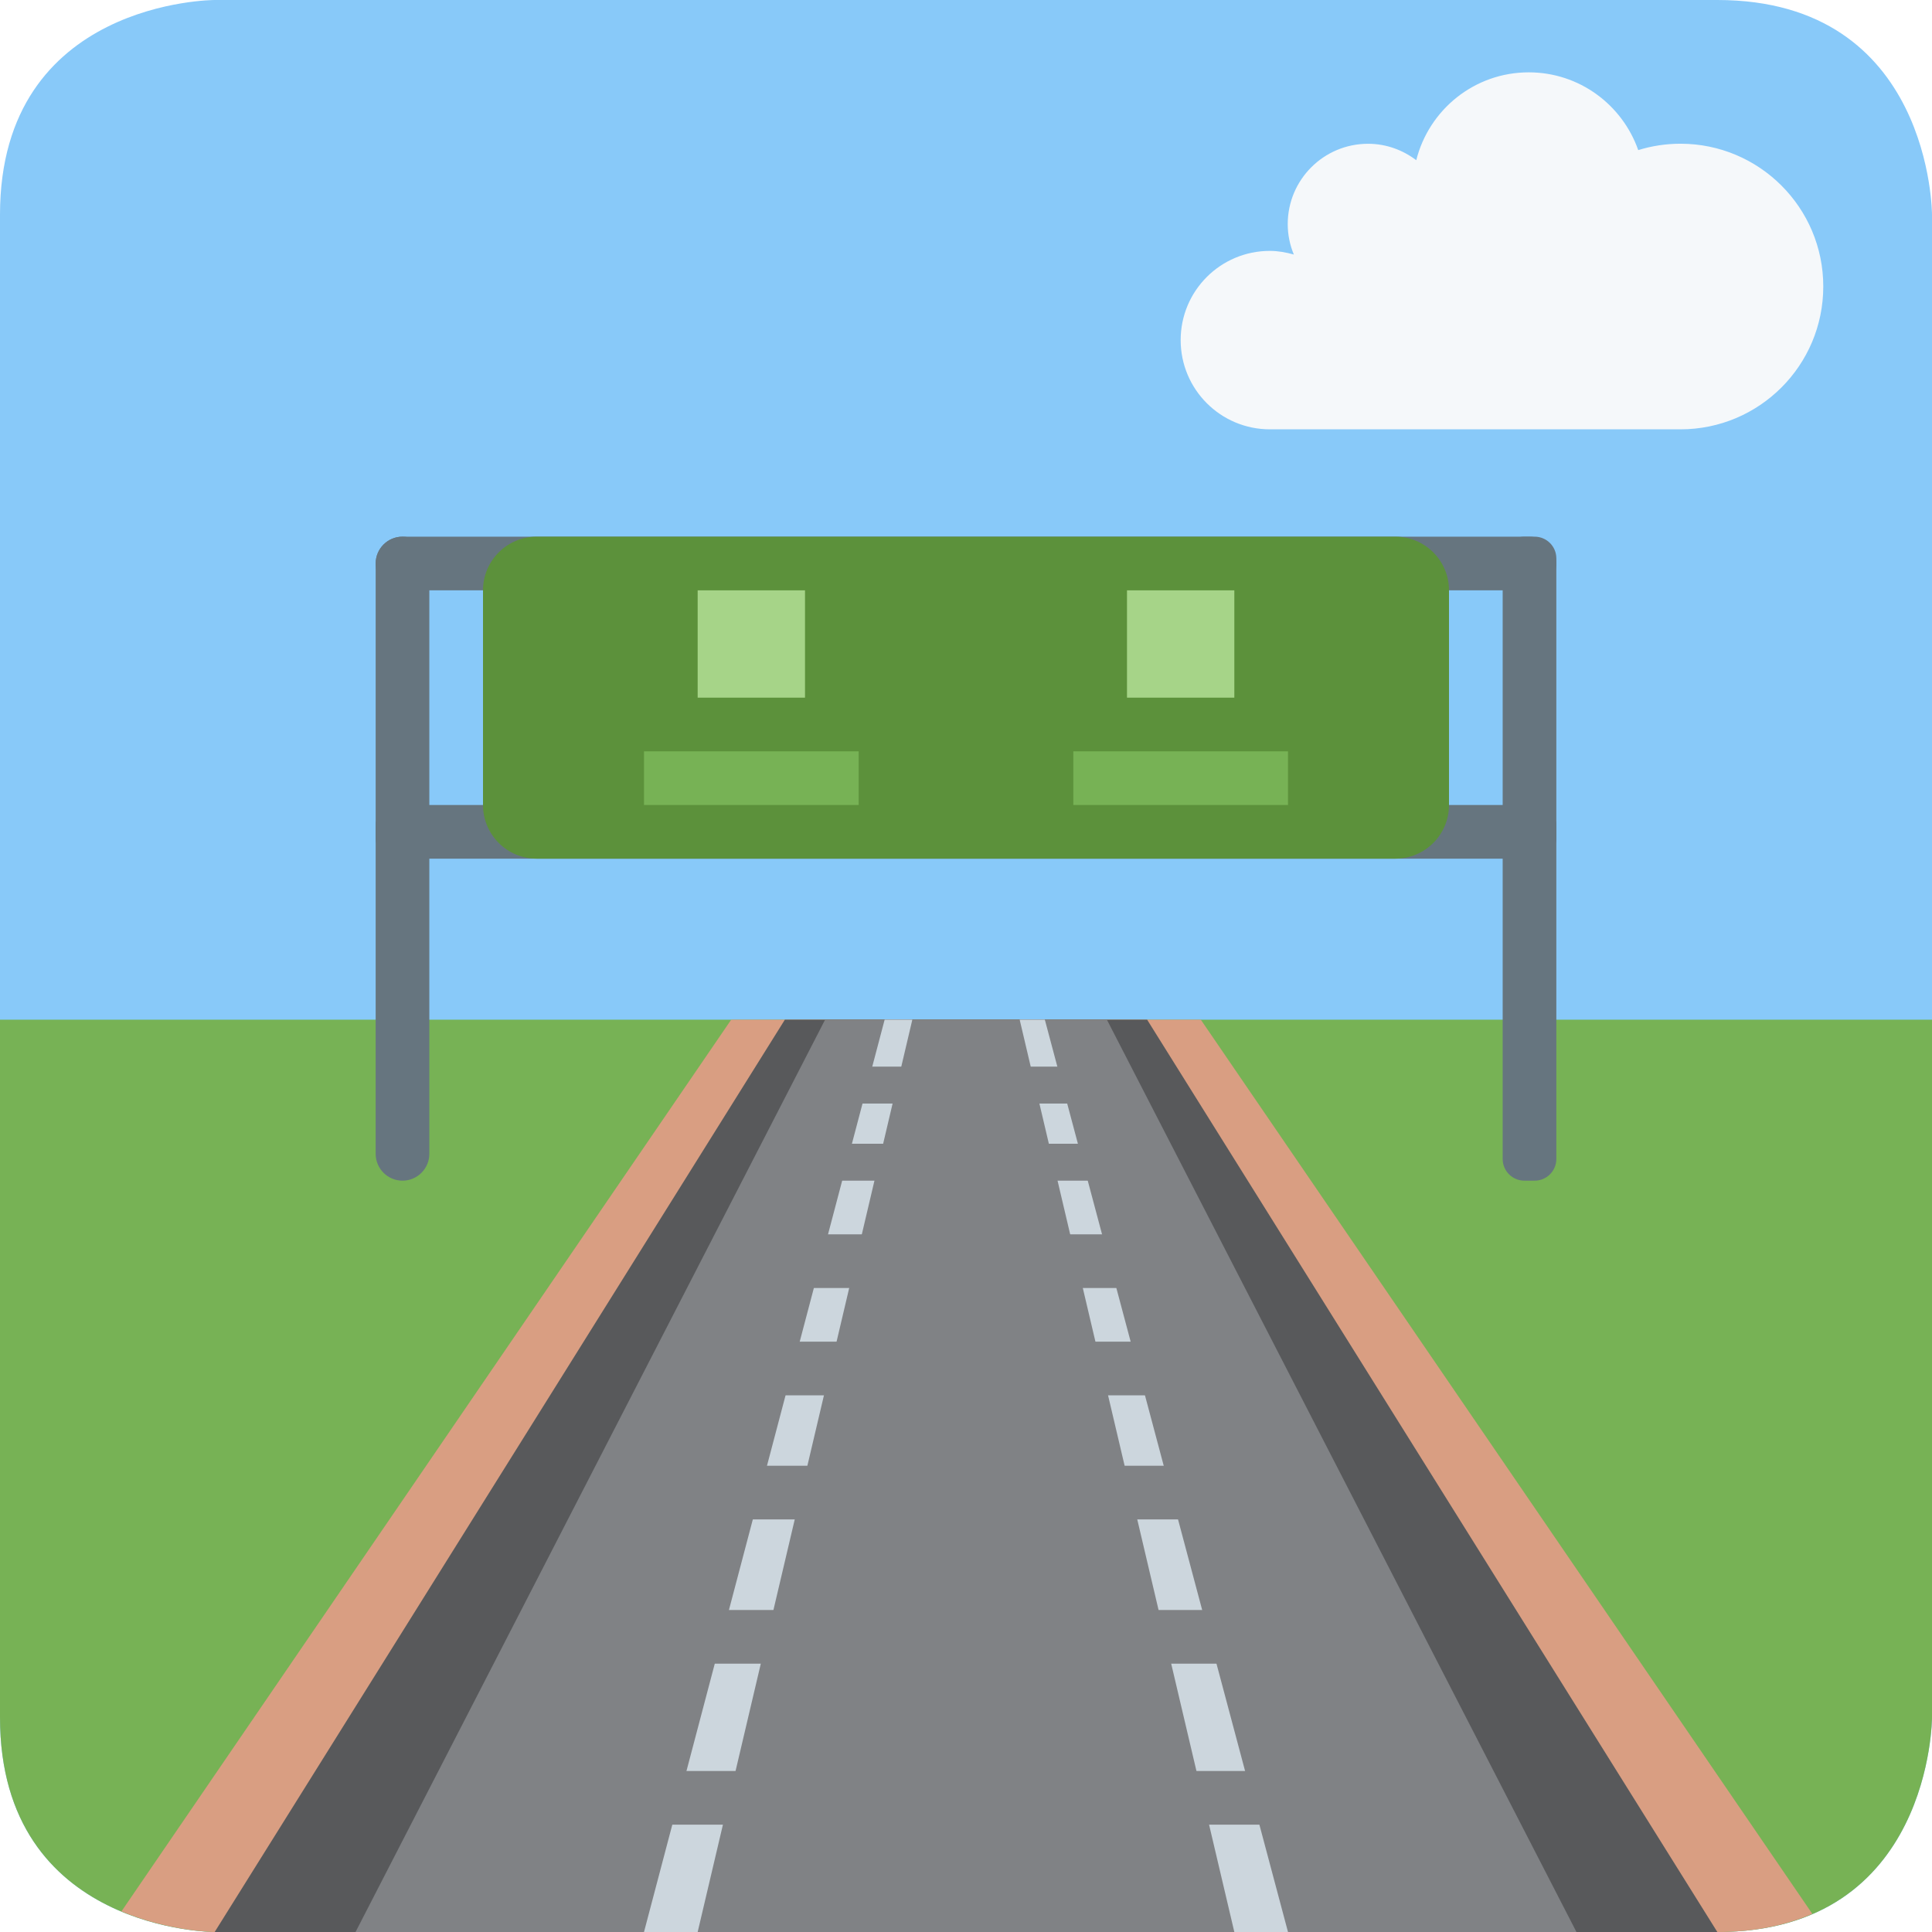
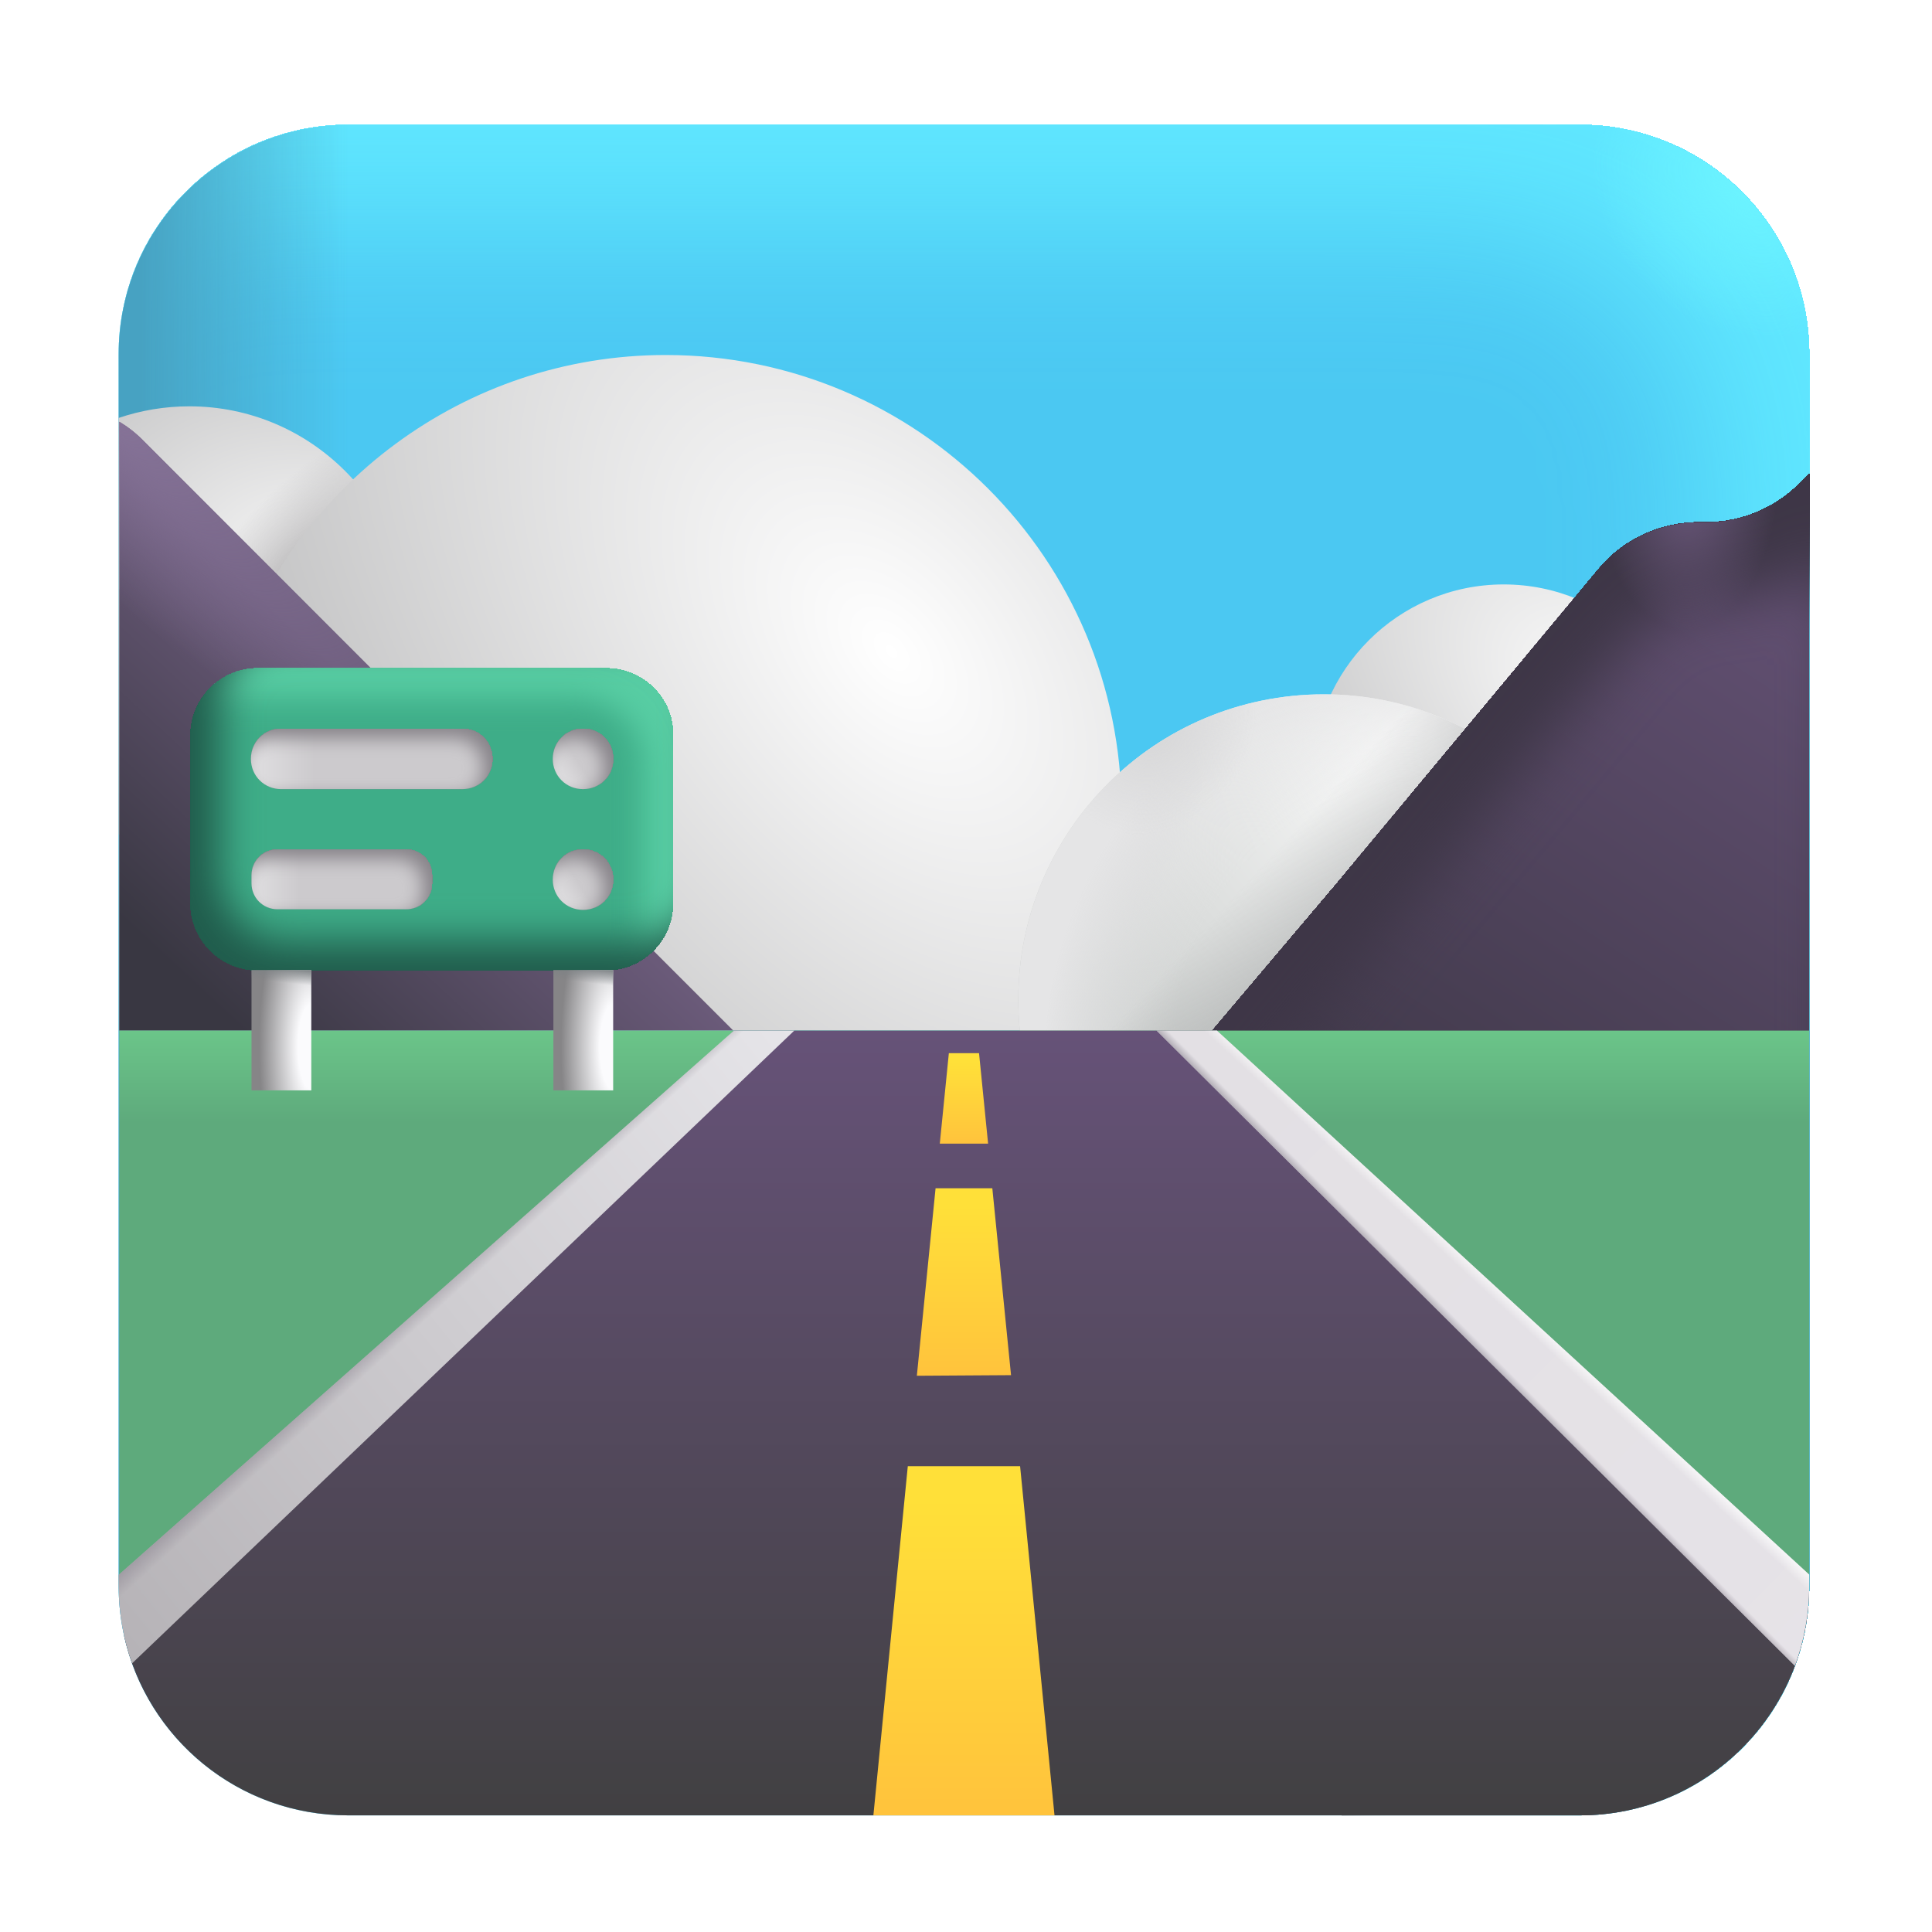
- <svg xmlns="http://www.w3.org/2000/svg" viewBox="0 0 36 36">
-   <path fill="#88C9F9" d="M36 32s0 4-4 4H4s-4 0-4-4V4c0-4 4-4 4-4h28c4 0 4 4 4 4v28z" />
-   <path fill="#77B255" d="M0 32c0 4 4 4 4 4h28c4 0 4-4 4-4V19H0v13z" />
-   <path fill="#F5F8FA" d="M31.313 2.678c-.274 0-.539.042-.787.119-.296-.843-1.096-1.449-2.04-1.449-1.013 0-1.86.697-2.096 1.637-.25-.189-.559-.306-.898-.306-.827 0-1.497.67-1.497 1.497 0 .201.041.392.114.567-.144-.04-.292-.068-.446-.068C22.744 4.674 22 5.418 22 6.337 22 7.256 22.744 8 23.663 8h7.65c1.469 0 2.661-1.191 2.661-2.661.001-1.469-1.192-2.661-2.661-2.661z" />
-   <path fill="#D99E82" d="M22.375 19h-8.75L2.263 35.616C3.167 35.995 4 36 4 36h28c.71 0 1.289-.13 1.77-.338L22.375 19z" />
-   <path fill="#58595B" d="M4 36h28L21.375 19h-6.75z" />
-   <path fill="#808285" d="M6.625 36h22.75l-8.75-17h-5.25z" />
-   <path fill="#CCD6DD" d="M24 36h-1l-4-17h.469zm-7-17l-4 17h-1l4.484-17z" />
-   <path fill="#808285" d="M12 33h12v1H12zm0-3h12v1H12zm-.062-2.688h12v1h-12zM13 25h10v1H13zm2-2h6v1h-6zm0-1.688h6V22h-6zm0-1.437h6v.688h-6z" />
-   <path fill="#66757F" d="M8 21.5c0 .276-.224.5-.5.5s-.5-.224-.5-.5v-11c0-.276.224-.5.5-.5s.5.224.5.5v11zm21 .096c0 .223-.181.404-.404.404h-.191c-.224 0-.405-.181-.405-.404V10.404c0-.223.181-.404.404-.404h.191c.224 0 .405.181.405.404v11.192z" />
-   <path fill="#66757F" d="M29 10.5c0 .276-.224.5-.5.5h-21c-.276 0-.5-.224-.5-.5s.224-.5.5-.5h21c.276 0 .5.224.5.5zm0 5.116c0 .212-.172.384-.384.384H7.384C7.172 16 7 15.828 7 15.616v-.232c0-.212.172-.384.384-.384h21.232c.212 0 .384.172.384.384v.232z" />
-   <path fill="#5C913B" d="M27 15c0 .552-.447 1-1 1H10c-.552 0-1-.448-1-1v-4c0-.552.448-1 1-1h16c.553 0 1 .448 1 1v4z" />
-   <path fill="#A6D488" d="M13 11h2v2h-2z" />
-   <path fill="#77B255" d="M12 14h4v1h-4z" />
-   <path fill="#A6D488" d="M21 11h2v2h-2z" />
-   <path fill="#77B255" d="M20 14h4v1h-4z" />
+ <svg xmlns="http://www.w3.org/2000/svg" width="32" height="32" viewBox="0 0 32 32" fill="none">
+   <g filter="url(#filter0_i_18_11689)">
+     <rect x="1.966" y="2.068" width="28" height="28" rx="3.8" fill="#4BC8F2" />
+   </g>
+   <rect x="1.966" y="2.068" width="28" height="28" rx="3.8" fill="url(#paint0_linear_18_11689)" />
+   <rect x="1.966" y="2.068" width="28" height="28" rx="3.8" fill="url(#paint1_radial_18_11689)" />
+   <path d="M1.966 13.818V6.922C2.333 6.798 2.727 6.73 3.136 6.73C5.147 6.73 6.776 8.36 6.776 10.37C6.776 12.38 5.147 14.01 3.136 14.01C2.727 14.01 2.333 13.942 1.966 13.818Z" fill="url(#paint2_radial_18_11689)" />
+   <path d="M1.966 13.818V6.922C2.333 6.798 2.727 6.73 3.136 6.73C5.147 6.73 6.776 8.36 6.776 10.37C6.776 12.38 5.147 14.01 3.136 14.01C2.727 14.01 2.333 13.942 1.966 13.818Z" fill="url(#paint3_radial_18_11689)" />
+   <path d="M17.643 17.07C18.238 15.991 18.576 14.75 18.576 13.43C18.576 9.26 15.196 5.88 11.026 5.88C7.676 5.88 4.836 8.07 3.846 11.09C3.319 10.533 2.685 10.079 1.976 9.76V17.07H17.643Z" fill="url(#paint4_radial_18_11689)" />
+   <path d="M24.906 16C26.652 16 28.066 14.585 28.066 12.84C28.066 11.095 26.652 9.68 24.906 9.68C23.161 9.68 21.746 11.095 21.746 12.84C21.746 14.585 23.161 16 24.906 16Z" fill="url(#paint5_radial_18_11689)" />
+   <path d="M21.926 21.62C24.721 21.62 26.986 19.355 26.986 16.56C26.986 13.765 24.721 11.5 21.926 11.5C19.132 11.5 16.866 13.765 16.866 16.56C16.866 19.355 19.132 21.62 21.926 21.62Z" fill="url(#paint6_radial_18_11689)" />
+   <path d="M21.926 21.62C24.721 21.62 26.986 19.355 26.986 16.56C26.986 13.765 24.721 11.5 21.926 11.5C19.132 11.5 16.866 13.765 16.866 16.56C16.866 19.355 19.132 21.62 21.926 21.62Z" fill="url(#paint7_radial_18_11689)" />
+   <path d="M21.926 21.62C24.721 21.62 26.986 19.355 26.986 16.56C26.986 13.765 24.721 11.5 21.926 11.5C19.132 11.5 16.866 13.765 16.866 16.56C16.866 19.355 19.132 21.62 21.926 21.62Z" fill="url(#paint8_radial_18_11689)" />
+   <path d="M21.926 21.62C24.721 21.62 26.986 19.355 26.986 16.56C26.986 13.765 24.721 11.5 21.926 11.5C19.132 11.5 16.866 13.765 16.866 16.56C16.866 19.355 19.132 21.62 21.926 21.62Z" fill="url(#paint9_linear_18_11689)" />
+   <path d="M21.926 21.62C24.721 21.62 26.986 19.355 26.986 16.56C26.986 13.765 24.721 11.5 21.926 11.5C19.132 11.5 16.866 13.765 16.866 16.56C16.866 19.355 19.132 21.62 21.926 21.62Z" fill="url(#paint10_radial_18_11689)" />
+   <g filter="url(#filter1_i_18_11689)">
+     <path d="M29.966 7.851V26.268C29.966 28.366 28.265 30.068 26.166 30.068H22.224L16.416 24.26C15.626 23.47 15.626 22.19 16.416 21.4L22.096 14.69L26.476 9.43C26.886 8.93 27.506 8.65 28.146 8.65H28.266C28.846 8.65 29.396 8.42 29.806 8.01L29.966 7.851Z" fill="url(#paint11_linear_18_11689)" />
+   </g>
+   <path d="M29.966 7.851V26.268C29.966 28.366 28.265 30.068 26.166 30.068H22.224L16.416 24.26C15.626 23.47 15.626 22.19 16.416 21.4L22.096 14.69L26.476 9.43C26.886 8.93 27.506 8.65 28.146 8.65H28.266C28.846 8.65 29.396 8.42 29.806 8.01L29.966 7.851Z" fill="url(#paint12_radial_18_11689)" />
+   <path d="M12.146 17.07L2.366 7.29C2.247 7.17 2.115 7.068 1.976 6.985V17.07H12.146Z" fill="url(#paint13_linear_18_11689)" />
+   <path d="M12.146 17.07L2.366 7.29C2.247 7.17 2.115 7.068 1.976 6.985V17.07H12.146Z" fill="url(#paint14_radial_18_11689)" />
+   <path d="M29.966 17.07H1.976V26.173H29.966V17.07Z" fill="url(#paint15_linear_18_11689)" />
+   <path d="M29.944 26.681C29.738 28.585 28.125 30.068 26.166 30.068H5.766C3.951 30.068 2.434 28.796 2.056 27.095L12.156 17.07H20.156L29.944 26.681Z" fill="url(#paint16_linear_18_11689)" />
+   <path d="M29.966 26.081V26.268C29.966 26.733 29.882 27.18 29.729 27.592L19.156 17.07H20.156L29.966 26.081Z" fill="url(#paint17_linear_18_11689)" />
+   <path d="M29.966 26.081V26.268C29.966 26.733 29.882 27.18 29.729 27.592L19.156 17.07H20.156L29.966 26.081Z" fill="url(#paint18_linear_18_11689)" />
+   <path d="M29.966 26.081V26.268C29.966 26.733 29.882 27.18 29.729 27.592L19.156 17.07H20.156L29.966 26.081Z" fill="url(#paint19_linear_18_11689)" />
+   <path d="M2.188 27.55C2.044 27.149 1.966 26.718 1.966 26.268V26.084L12.156 17.07H13.156L2.188 27.55Z" fill="url(#paint20_linear_18_11689)" />
+   <path d="M2.188 27.55C2.044 27.149 1.966 26.718 1.966 26.268V26.084L12.156 17.07H13.156L2.188 27.55Z" fill="url(#paint21_linear_18_11689)" />
+   <path d="M16.216 17.444L16.366 18.942H15.566L15.716 17.444H16.216Z" fill="url(#paint22_linear_18_11689)" />
+   <path d="M16.436 19.681L16.746 22.777L15.186 22.787L15.496 19.681H16.436Z" fill="url(#paint23_linear_18_11689)" />
+   <path d="M16.896 24.285L17.466 30.068H14.466L15.036 24.285H16.896Z" fill="url(#paint24_linear_18_11689)" />
+   <g filter="url(#filter2_ii_18_11689)">
+     <path d="M10.036 11.07H4.266C3.656 11.07 3.156 11.57 3.156 12.18V14.96C3.156 15.57 3.656 16.07 4.266 16.07H10.036C10.646 16.07 11.146 15.57 11.146 14.96V12.18C11.156 11.57 10.656 11.07 10.036 11.07Z" fill="#3EAD88" />
+   </g>
+   <g filter="url(#filter3_i_18_11689)">
+     <path d="M7.656 12.07H4.656C4.376 12.07 4.156 12.29 4.156 12.57C4.156 12.85 4.376 13.07 4.656 13.07H7.656C7.936 13.07 8.156 12.85 8.156 12.57C8.156 12.29 7.936 12.07 7.656 12.07Z" fill="url(#paint25_linear_18_11689)" />
+   </g>
+   <g filter="url(#filter4_i_18_11689)">
+     <path d="M9.656 12.07C9.376 12.07 9.156 12.29 9.156 12.57C9.156 12.85 9.376 13.07 9.656 13.07C9.936 13.07 10.156 12.85 10.156 12.57C10.156 12.29 9.936 12.07 9.656 12.07Z" fill="url(#paint26_linear_18_11689)" />
+   </g>
+   <g filter="url(#filter5_i_18_11689)">
+     <path d="M9.656 14.07C9.376 14.07 9.156 14.29 9.156 14.57C9.156 14.85 9.376 15.07 9.656 15.07C9.936 15.07 10.156 14.85 10.156 14.57C10.156 14.29 9.936 14.07 9.656 14.07Z" fill="url(#paint27_linear_18_11689)" />
+   </g>
+   <g filter="url(#filter6_i_18_11689)">
+     <path d="M6.726 14.07H4.596C4.356 14.07 4.166 14.26 4.166 14.5V14.63C4.166 14.87 4.356 15.06 4.596 15.06H6.726C6.966 15.06 7.156 14.87 7.156 14.63V14.5C7.156 14.26 6.966 14.07 6.726 14.07Z" fill="url(#paint28_linear_18_11689)" />
+   </g>
+   <rect x="4.166" y="16.068" width="0.99" height="1.992" fill="url(#paint29_radial_18_11689)" />
+   <rect x="4.166" y="16.068" width="0.99" height="1.992" fill="url(#paint30_linear_18_11689)" />
+   <rect x="9.166" y="16.068" width="0.99" height="1.992" fill="url(#paint31_radial_18_11689)" />
+   <rect x="9.166" y="16.068" width="0.99" height="1.992" fill="url(#paint32_linear_18_11689)" />
+   <defs>
+     <filter id="filter0_i_18_11689" x="0.216" y="2.068" width="29.75" height="29.75" filterUnits="userSpaceOnUse" color-interpolation-filters="sRGB">
+       <feFlood flood-opacity="0" result="BackgroundImageFix" />
+       <feBlend mode="normal" in="SourceGraphic" in2="BackgroundImageFix" result="shape" />
+       <feColorMatrix in="SourceAlpha" type="matrix" values="0 0 0 0 0 0 0 0 0 0 0 0 0 0 0 0 0 0 127 0" result="hardAlpha" />
+       <feOffset dx="-1.75" dy="1.75" />
+       <feGaussianBlur stdDeviation="1.25" />
+       <feComposite in2="hardAlpha" operator="arithmetic" k2="-1" k3="1" />
+       <feColorMatrix type="matrix" values="0 0 0 0 0.376 0 0 0 0 0.906 0 0 0 0 1 0 0 0 1 0" />
+       <feBlend mode="normal" in2="shape" result="effect1_innerShadow_18_11689" />
+     </filter>
+     <filter id="filter1_i_18_11689" x="15.824" y="7.851" width="14.642" height="23.217" filterUnits="userSpaceOnUse" color-interpolation-filters="sRGB">
+       <feFlood flood-opacity="0" result="BackgroundImageFix" />
+       <feBlend mode="normal" in="SourceGraphic" in2="BackgroundImageFix" result="shape" />
+       <feColorMatrix in="SourceAlpha" type="matrix" values="0 0 0 0 0 0 0 0 0 0 0 0 0 0 0 0 0 0 127 0" result="hardAlpha" />
+       <feOffset dx="0.5" dy="1.25" />
+       <feGaussianBlur stdDeviation="0.5" />
+       <feComposite in2="hardAlpha" operator="arithmetic" k2="-1" k3="1" />
+       <feColorMatrix type="matrix" values="0 0 0 0 0.243 0 0 0 0 0.212 0 0 0 0 0.278 0 0 0 1 0" />
+       <feBlend mode="normal" in2="shape" result="effect1_innerShadow_18_11689" />
+     </filter>
+     <filter id="filter2_ii_18_11689" x="2.656" y="10.57" width="8.99" height="6" filterUnits="userSpaceOnUse" color-interpolation-filters="sRGB">
+       <feFlood flood-opacity="0" result="BackgroundImageFix" />
+       <feBlend mode="normal" in="SourceGraphic" in2="BackgroundImageFix" result="shape" />
+       <feColorMatrix in="SourceAlpha" type="matrix" values="0 0 0 0 0 0 0 0 0 0 0 0 0 0 0 0 0 0 127 0" result="hardAlpha" />
+       <feOffset dx="-0.5" dy="0.5" />
+       <feGaussianBlur stdDeviation="0.25" />
+       <feComposite in2="hardAlpha" operator="arithmetic" k2="-1" k3="1" />
+       <feColorMatrix type="matrix" values="0 0 0 0 0.341 0 0 0 0 0.804 0 0 0 0 0.639 0 0 0 1 0" />
+       <feBlend mode="normal" in2="shape" result="effect1_innerShadow_18_11689" />
+       <feColorMatrix in="SourceAlpha" type="matrix" values="0 0 0 0 0 0 0 0 0 0 0 0 0 0 0 0 0 0 127 0" result="hardAlpha" />
+       <feOffset dx="0.5" dy="-0.5" />
+       <feGaussianBlur stdDeviation="0.325" />
+       <feComposite in2="hardAlpha" operator="arithmetic" k2="-1" k3="1" />
+       <feColorMatrix type="matrix" values="0 0 0 0 0.125 0 0 0 0 0.361 0 0 0 0 0.298 0 0 0 1 0" />
+       <feBlend mode="normal" in2="effect1_innerShadow_18_11689" result="effect2_innerShadow_18_11689" />
+     </filter>
+     <filter id="filter3_i_18_11689" x="4.006" y="12.07" width="4.15" height="1.15" filterUnits="userSpaceOnUse" color-interpolation-filters="sRGB">
+       <feFlood flood-opacity="0" result="BackgroundImageFix" />
+       <feBlend mode="normal" in="SourceGraphic" in2="BackgroundImageFix" result="shape" />
+       <feColorMatrix in="SourceAlpha" type="matrix" values="0 0 0 0 0 0 0 0 0 0 0 0 0 0 0 0 0 0 127 0" result="hardAlpha" />
+       <feOffset dx="-0.15" dy="0.15" />
+       <feGaussianBlur stdDeviation="0.15" />
+       <feComposite in2="hardAlpha" operator="arithmetic" k2="-1" k3="1" />
+       <feColorMatrix type="matrix" values="0 0 0 0 0.529 0 0 0 0 0.514 0 0 0 0 0.537 0 0 0 1 0" />
+       <feBlend mode="normal" in2="shape" result="effect1_innerShadow_18_11689" />
+     </filter>
+     <filter id="filter4_i_18_11689" x="9.006" y="12.07" width="1.15" height="1.15" filterUnits="userSpaceOnUse" color-interpolation-filters="sRGB">
+       <feFlood flood-opacity="0" result="BackgroundImageFix" />
+       <feBlend mode="normal" in="SourceGraphic" in2="BackgroundImageFix" result="shape" />
+       <feColorMatrix in="SourceAlpha" type="matrix" values="0 0 0 0 0 0 0 0 0 0 0 0 0 0 0 0 0 0 127 0" result="hardAlpha" />
+       <feOffset dx="-0.15" dy="0.15" />
+       <feGaussianBlur stdDeviation="0.15" />
+       <feComposite in2="hardAlpha" operator="arithmetic" k2="-1" k3="1" />
+       <feColorMatrix type="matrix" values="0 0 0 0 0.529 0 0 0 0 0.514 0 0 0 0 0.537 0 0 0 1 0" />
+       <feBlend mode="normal" in2="shape" result="effect1_innerShadow_18_11689" />
+     </filter>
+     <filter id="filter5_i_18_11689" x="9.006" y="14.07" width="1.15" height="1.15" filterUnits="userSpaceOnUse" color-interpolation-filters="sRGB">
+       <feFlood flood-opacity="0" result="BackgroundImageFix" />
+       <feBlend mode="normal" in="SourceGraphic" in2="BackgroundImageFix" result="shape" />
+       <feColorMatrix in="SourceAlpha" type="matrix" values="0 0 0 0 0 0 0 0 0 0 0 0 0 0 0 0 0 0 127 0" result="hardAlpha" />
+       <feOffset dx="-0.15" dy="0.15" />
+       <feGaussianBlur stdDeviation="0.15" />
+       <feComposite in2="hardAlpha" operator="arithmetic" k2="-1" k3="1" />
+       <feColorMatrix type="matrix" values="0 0 0 0 0.529 0 0 0 0 0.514 0 0 0 0 0.537 0 0 0 1 0" />
+       <feBlend mode="normal" in2="shape" result="effect1_innerShadow_18_11689" />
+     </filter>
+     <filter id="filter6_i_18_11689" x="4.016" y="14.07" width="3.14" height="1.14" filterUnits="userSpaceOnUse" color-interpolation-filters="sRGB">
+       <feFlood flood-opacity="0" result="BackgroundImageFix" />
+       <feBlend mode="normal" in="SourceGraphic" in2="BackgroundImageFix" result="shape" />
+       <feColorMatrix in="SourceAlpha" type="matrix" values="0 0 0 0 0 0 0 0 0 0 0 0 0 0 0 0 0 0 127 0" result="hardAlpha" />
+       <feOffset dx="-0.15" dy="0.15" />
+       <feGaussianBlur stdDeviation="0.15" />
+       <feComposite in2="hardAlpha" operator="arithmetic" k2="-1" k3="1" />
+       <feColorMatrix type="matrix" values="0 0 0 0 0.529 0 0 0 0 0.514 0 0 0 0 0.537 0 0 0 1 0" />
+       <feBlend mode="normal" in2="shape" result="effect1_innerShadow_18_11689" />
+     </filter>
+     <linearGradient id="paint0_linear_18_11689" x1="2.329" y1="8.993" x2="5.762" y2="8.993" gradientUnits="userSpaceOnUse">
+       <stop stop-color="#47A2C2" />
+       <stop offset="1" stop-color="#47A2C2" stop-opacity="0" />
+     </linearGradient>
+     <radialGradient id="paint1_radial_18_11689" cx="0" cy="0" r="1" gradientUnits="userSpaceOnUse" gradientTransform="translate(29.0943 2.89002) rotate(131.055) scale(2.61361 2.80538)">
+       <stop stop-color="#6DF5FF" />
+       <stop offset="1" stop-color="#6DF5FF" stop-opacity="0" />
+     </radialGradient>
+     <radialGradient id="paint2_radial_18_11689" cx="0" cy="0" r="1" gradientUnits="userSpaceOnUse" gradientTransform="translate(5.67593 9.95078) rotate(117.698) scale(5.13267 7.26821)">
+       <stop stop-color="white" />
+       <stop offset="0.926" stop-color="#BBBBBC" />
+     </radialGradient>
+     <radialGradient id="paint3_radial_18_11689" cx="0" cy="0" r="1" gradientUnits="userSpaceOnUse" gradientTransform="translate(4.92019 9.49228) rotate(-138.814) scale(1.23885 3.08152)">
+       <stop offset="0.158" stop-color="#C1C0C1" />
+       <stop offset="1" stop-color="#C1C0C1" stop-opacity="0" />
+     </radialGradient>
+     <radialGradient id="paint4_radial_18_11689" cx="0" cy="0" r="1" gradientUnits="userSpaceOnUse" gradientTransform="translate(14.7789 10.8307) rotate(139.686) scale(10.7968 18.3271)">
+       <stop stop-color="white" />
+       <stop offset="0.926" stop-color="#BBBBBC" />
+     </radialGradient>
+     <radialGradient id="paint5_radial_18_11689" cx="0" cy="0" r="1" gradientUnits="userSpaceOnUse" gradientTransform="translate(26.9505 11.7769) rotate(126.72) scale(5.79401 9.70997)">
+       <stop stop-color="white" />
+       <stop offset="0.926" stop-color="#BBBBBC" />
+     </radialGradient>
+     <radialGradient id="paint6_radial_18_11689" cx="0" cy="0" r="1" gradientUnits="userSpaceOnUse" gradientTransform="translate(24.1329 12.7388) rotate(136.146) scale(9.41987 15.7864)">
+       <stop stop-color="white" />
+       <stop offset="1" stop-color="#B9BDBB" />
+     </radialGradient>
+     <radialGradient id="paint7_radial_18_11689" cx="0" cy="0" r="1" gradientUnits="userSpaceOnUse" gradientTransform="translate(18.874 12.7735) rotate(105.852) scale(3.28693 1.10805)">
+       <stop stop-color="#D3D3D4" />
+       <stop offset="1" stop-color="#D3D3D4" stop-opacity="0" />
+     </radialGradient>
+     <radialGradient id="paint8_radial_18_11689" cx="0" cy="0" r="1" gradientUnits="userSpaceOnUse" gradientTransform="translate(22.6678 16.56) rotate(-148.773) scale(5.95769 7.22692)">
+       <stop offset="0.502" stop-color="#E5E5E6" stop-opacity="0" />
+       <stop offset="0.849" stop-color="#E5E5E6" />
+     </radialGradient>
+     <linearGradient id="paint9_linear_18_11689" x1="22.634" y1="16.232" x2="20.755" y2="14.492" gradientUnits="userSpaceOnUse">
+       <stop stop-color="#A9ABAB" />
+       <stop offset="1" stop-color="#A9ABAB" stop-opacity="0" />
+     </linearGradient>
+     <radialGradient id="paint10_radial_18_11689" cx="0" cy="0" r="1" gradientUnits="userSpaceOnUse" gradientTransform="translate(19.1191 12.0554) rotate(127.082) scale(1.87607 1.58621)">
+       <stop stop-color="#D6D6D7" />
+       <stop offset="1" stop-color="#D6D6D7" stop-opacity="0" />
+     </radialGradient>
+     <linearGradient id="paint11_linear_18_11689" x1="22.895" y1="17.703" x2="28.398" y2="9.302" gradientUnits="userSpaceOnUse">
+       <stop stop-color="#433B4D" />
+       <stop offset="1" stop-color="#614F71" />
+     </linearGradient>
+     <radialGradient id="paint12_radial_18_11689" cx="0" cy="0" r="1" gradientUnits="userSpaceOnUse" gradientTransform="translate(27.9658 8.05564) rotate(92.2906) scale(2.38603 1.46937)">
+       <stop stop-color="#6C597D" />
+       <stop offset="1" stop-color="#6C597D" stop-opacity="0" />
+     </radialGradient>
+     <linearGradient id="paint13_linear_18_11689" x1="6.047" y1="11.454" x2="2.305" y2="15.488" gradientUnits="userSpaceOnUse">
+       <stop stop-color="#6A5A79" />
+       <stop offset="1" stop-color="#393742" />
+     </linearGradient>
+     <radialGradient id="paint14_radial_18_11689" cx="0" cy="0" r="1" gradientUnits="userSpaceOnUse" gradientTransform="translate(1.63988 6.67271) rotate(44.0019) scale(8.43933 2.2974)">
+       <stop stop-color="#877499" />
+       <stop offset="1" stop-color="#877499" stop-opacity="0" />
+     </radialGradient>
+     <linearGradient id="paint15_linear_18_11689" x1="15.971" y1="17.07" x2="15.971" y2="26.173" gradientUnits="userSpaceOnUse">
+       <stop stop-color="#6BC589" />
+       <stop offset="0.167" stop-color="#5EAA7C" />
+       <stop offset="1" stop-color="#5EAA7C" />
+     </linearGradient>
+     <linearGradient id="paint16_linear_18_11689" x1="16" y1="17.07" x2="16" y2="30.068" gradientUnits="userSpaceOnUse">
+       <stop stop-color="#665278" />
+       <stop offset="1" stop-color="#414042" />
+     </linearGradient>
+     <linearGradient id="paint17_linear_18_11689" x1="20.153" y1="17.07" x2="31.216" y2="28.005" gradientUnits="userSpaceOnUse">
+       <stop stop-color="#E3E0E4" />
+       <stop offset="1" stop-color="#E6E3E8" />
+     </linearGradient>
+     <linearGradient id="paint18_linear_18_11689" x1="23.716" y1="21.755" x2="23.872" y2="21.599" gradientUnits="userSpaceOnUse">
+       <stop stop-color="#928C97" />
+       <stop offset="1" stop-color="#928C97" stop-opacity="0" />
+     </linearGradient>
+     <linearGradient id="paint19_linear_18_11689" x1="25.466" y1="21.786" x2="25.263" y2="22.005" gradientUnits="userSpaceOnUse">
+       <stop stop-color="white" />
+       <stop offset="1" stop-color="white" stop-opacity="0" />
+     </linearGradient>
+     <linearGradient id="paint20_linear_18_11689" x1="13.156" y1="17.07" x2="1.28" y2="26.733" gradientUnits="userSpaceOnUse">
+       <stop stop-color="#E6E5E9" />
+       <stop offset="1" stop-color="#B5B2B6" />
+     </linearGradient>
+     <linearGradient id="paint21_linear_18_11689" x1="6.638" y1="21.583" x2="6.964" y2="21.942" gradientUnits="userSpaceOnUse">
+       <stop stop-color="#928C97" />
+       <stop offset="1" stop-color="#928C97" stop-opacity="0" />
+     </linearGradient>
+     <linearGradient id="paint22_linear_18_11689" x1="15.966" y1="17.583" x2="15.966" y2="18.942" gradientUnits="userSpaceOnUse">
+       <stop stop-color="#FFE039" />
+       <stop offset="1" stop-color="#FFC33C" />
+     </linearGradient>
+     <linearGradient id="paint23_linear_18_11689" x1="15.966" y1="19.97" x2="15.966" y2="22.787" gradientUnits="userSpaceOnUse">
+       <stop stop-color="#FFE039" />
+       <stop offset="1" stop-color="#FFC33C" />
+     </linearGradient>
+     <linearGradient id="paint24_linear_18_11689" x1="15.966" y1="24.823" x2="15.966" y2="30.068" gradientUnits="userSpaceOnUse">
+       <stop stop-color="#FFE039" />
+       <stop offset="1" stop-color="#FFC33C" />
+     </linearGradient>
+     <linearGradient id="paint25_linear_18_11689" x1="4.018" y1="12.57" x2="8.156" y2="12.57" gradientUnits="userSpaceOnUse">
+       <stop stop-color="#E3E2E4" />
+       <stop offset="0.289" stop-color="#CCCACD" />
+     </linearGradient>
+     <linearGradient id="paint26_linear_18_11689" x1="9.156" y1="12.781" x2="10.156" y2="12.147" gradientUnits="userSpaceOnUse">
+       <stop stop-color="#E3E2E4" />
+       <stop offset="0.372" stop-color="#CCCACD" />
+     </linearGradient>
+     <linearGradient id="paint27_linear_18_11689" x1="9.156" y1="14.781" x2="10.156" y2="14.147" gradientUnits="userSpaceOnUse">
+       <stop stop-color="#E3E2E4" />
+       <stop offset="0.372" stop-color="#CCCACD" />
+     </linearGradient>
+     <linearGradient id="paint28_linear_18_11689" x1="4.063" y1="14.565" x2="7.156" y2="14.565" gradientUnits="userSpaceOnUse">
+       <stop stop-color="#E3E2E4" />
+       <stop offset="0.289" stop-color="#CCCACD" />
+     </linearGradient>
+     <radialGradient id="paint29_radial_18_11689" cx="0" cy="0" r="1" gradientUnits="userSpaceOnUse" gradientTransform="translate(5.15638 17.3398) rotate(180) scale(0.864396 2.7563)">
+       <stop offset="0.254" stop-color="#FBFBFD" />
+       <stop offset="1" stop-color="#868587" />
+     </radialGradient>
+     <linearGradient id="paint30_linear_18_11689" x1="4.974" y1="15.958" x2="4.935" y2="16.302" gradientUnits="userSpaceOnUse">
+       <stop offset="0.233" stop-color="#7C8184" />
+       <stop offset="1" stop-color="#7C8184" stop-opacity="0" />
+     </linearGradient>
+     <radialGradient id="paint31_radial_18_11689" cx="0" cy="0" r="1" gradientUnits="userSpaceOnUse" gradientTransform="translate(10.1564 17.3398) rotate(180) scale(0.864396 2.7563)">
+       <stop offset="0.254" stop-color="#FBFBFD" />
+       <stop offset="1" stop-color="#868587" />
+     </radialGradient>
+     <linearGradient id="paint32_linear_18_11689" x1="9.974" y1="15.958" x2="9.935" y2="16.302" gradientUnits="userSpaceOnUse">
+       <stop offset="0.233" stop-color="#7C8184" />
+       <stop offset="1" stop-color="#7C8184" stop-opacity="0" />
+     </linearGradient>
+   </defs>
</svg>
